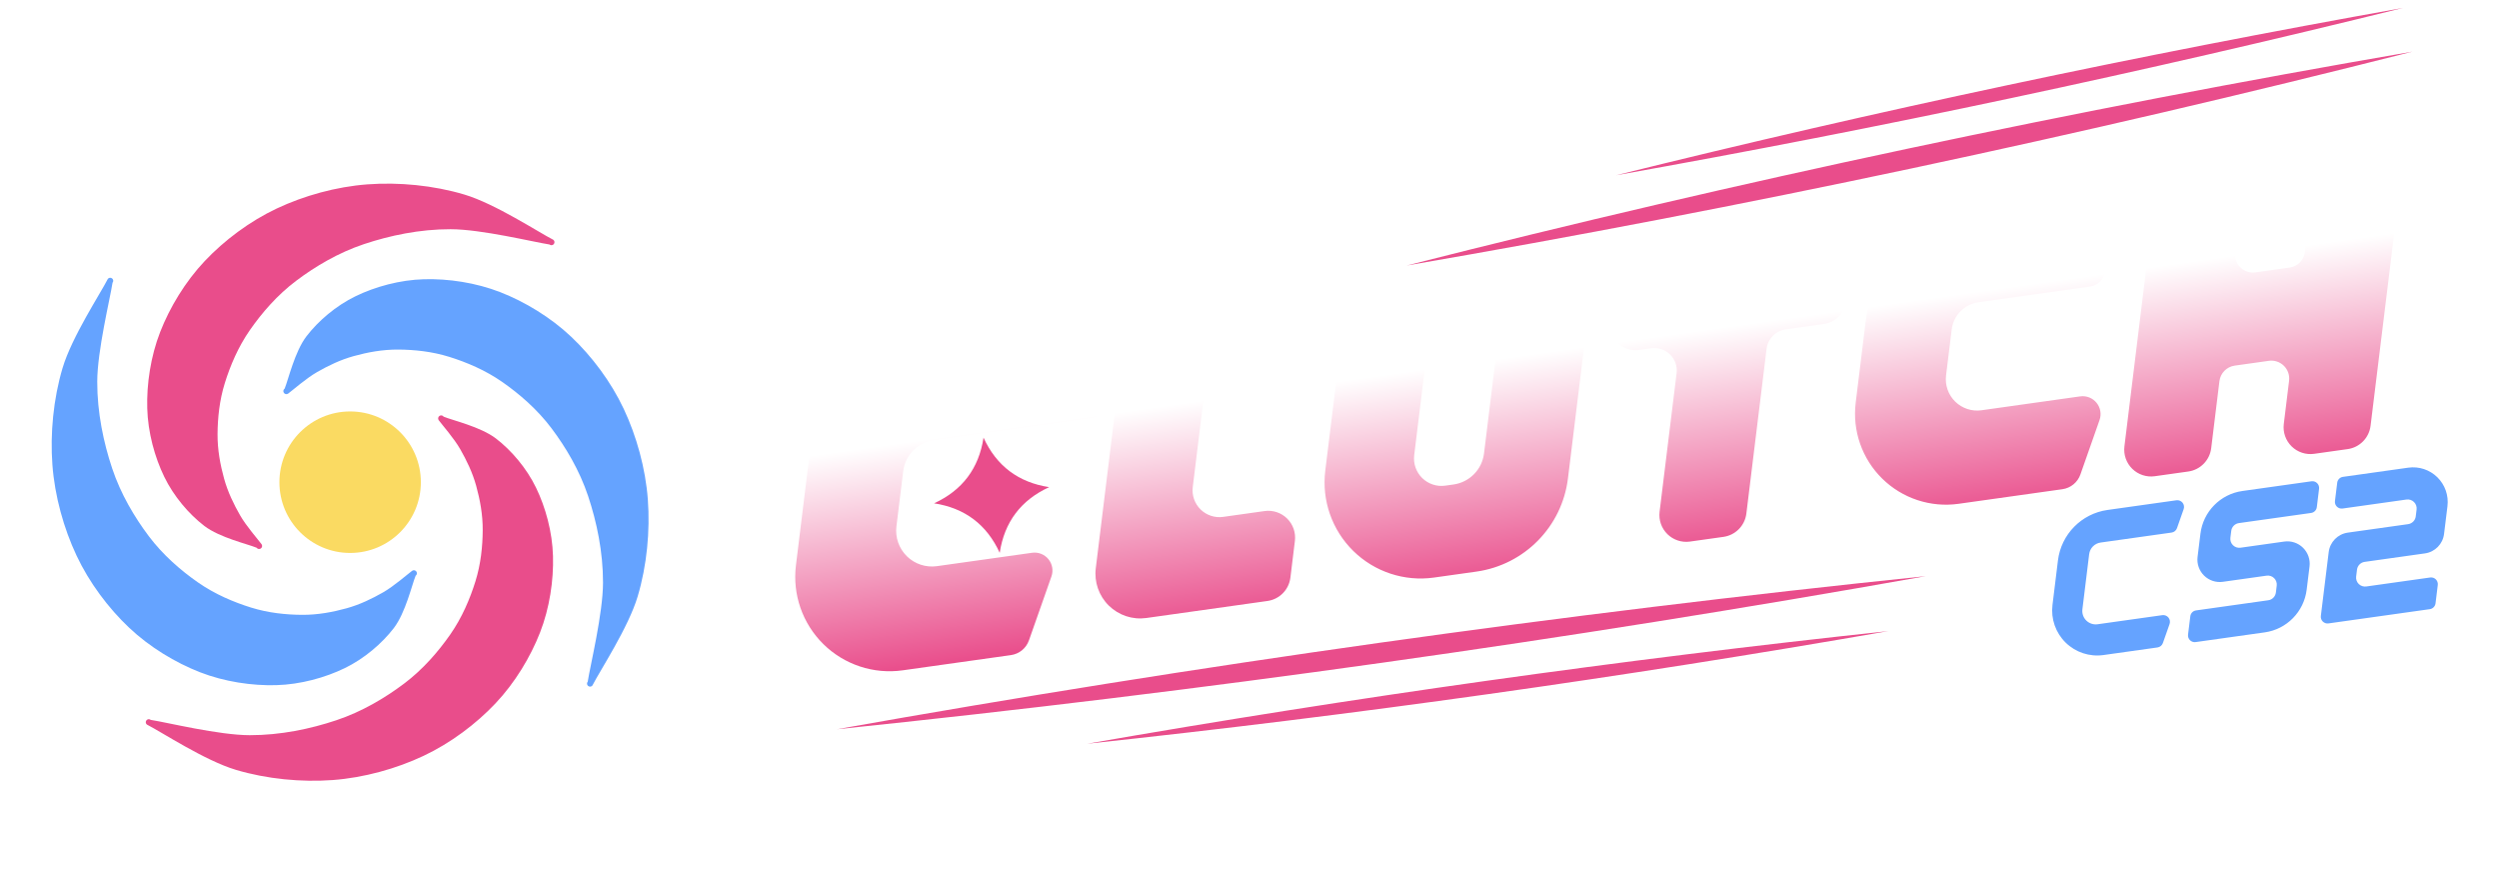
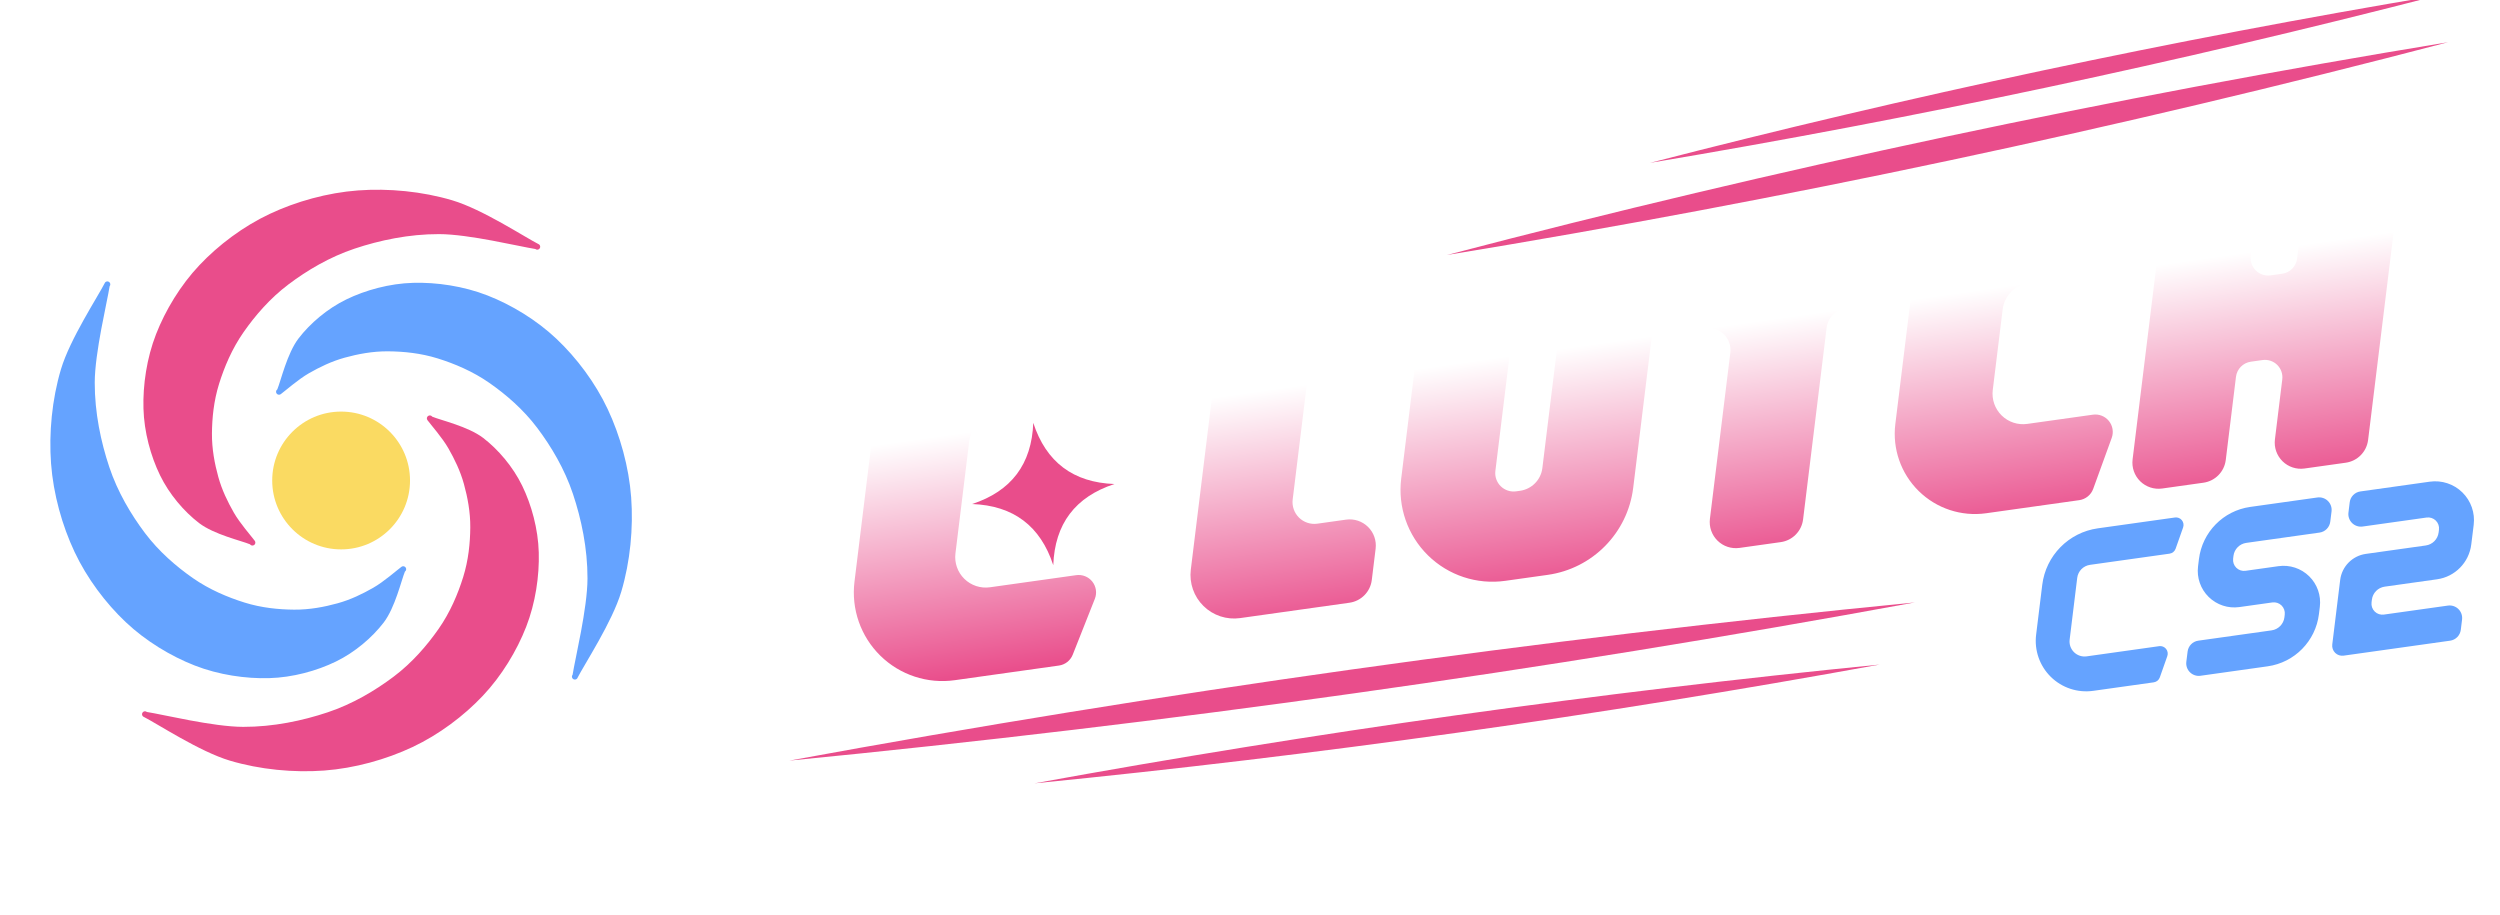
- <svg xmlns="http://www.w3.org/2000/svg" viewBox="-338 -122 1118 391" width="1118" height="391" role="img" aria-labelledby="title">
-   <g id="symbol" transform="translate(-326 -51) scale(1.13)">
+ <svg xmlns="http://www.w3.org/2000/svg" viewBox="-374 -121 1148 420" width="1148" height="420" role="img" aria-labelledby="title">
+   <g id="symbol" transform="translate(-362 -45) scale(1.13)">
    <path fill="#E94D8B" d="M92.94 152.55A1.2 1.2 0 0 1 90.97 153.93C87.52 152.49 76.36 149.96 70.26 145.29C64.17 140.61 58.17 133.61 54.41 125.86C50.64 118.11 47.94 108.32 47.68 98.76C47.41 89.21 49.01 78.25 52.8 68.54C56.59 58.83 62.74 48.62 70.44 40.48C78.13 32.33 88.24 24.73 98.97 19.68C109.71 14.62 122.49 11.05 134.86 10.13C147.24 9.21 160.96 10.5 173.22 14.16C185.49 17.82 202.6 29.1 208.48 32.09A1.2 1.2 0 0 1 206.93 33.93C200.41 32.92 180.02 27.9 167.78 27.88C155.53 27.86 143.68 30.38 133.49 33.78C123.3 37.18 114.16 42.63 106.64 48.29C99.12 53.95 93.07 60.99 88.36 67.73C83.65 74.48 80.53 81.91 78.39 88.77C76.25 95.63 75.56 102.6 75.51 108.9C75.46 115.19 76.61 121.19 78.09 126.55C79.57 131.91 81.93 136.72 84.4 141.05C86.88 145.39 91.52 150.63 92.94 152.55ZM163.06 103.45A1.2 1.2 0 0 1 165.03 102.07C168.48 103.51 179.64 106.04 185.74 110.71C191.83 115.39 197.83 122.39 201.59 130.14C205.36 137.89 208.06 147.68 208.32 157.24C208.59 166.79 206.99 177.75 203.2 187.46C199.41 197.17 193.26 207.38 185.56 215.52C177.87 223.67 167.76 231.27 157.03 236.32C146.29 241.38 133.51 244.95 121.14 245.87C108.76 246.79 95.04 245.5 82.78 241.84C70.51 238.18 53.4 226.9 47.52 223.91A1.2 1.2 0 0 1 49.07 222.07C55.59 223.08 75.98 228.1 88.22 228.12C100.47 228.14 112.32 225.62 122.51 222.22C132.7 218.82 141.84 213.37 149.36 207.71C156.88 202.05 162.93 195.01 167.64 188.27C172.35 181.52 175.47 174.09 177.61 167.23C179.75 160.37 180.44 153.4 180.49 147.1C180.54 140.81 179.39 134.81 177.91 129.45C176.43 124.09 174.07 119.28 171.6 114.95C169.12 110.61 164.48 105.37 163.06 103.45Z" />
    <path fill="#65A3FF" d="M103.45 92.94A1.2 1.2 0 0 1 102.07 90.97C103.51 87.52 106.04 76.36 110.71 70.26C115.39 64.17 122.39 58.17 130.14 54.41C137.89 50.64 147.68 47.94 157.24 47.68C166.79 47.41 177.75 49.01 187.46 52.8C197.17 56.59 207.38 62.74 215.52 70.44C223.67 78.13 231.27 88.24 236.32 98.97C241.38 109.71 244.95 122.49 245.87 134.86C246.79 147.24 245.5 160.96 241.84 173.22C238.18 185.49 226.9 202.6 223.91 208.48A1.2 1.2 0 0 1 222.07 206.93C223.08 200.41 228.1 180.02 228.12 167.78C228.14 155.53 225.62 143.68 222.22 133.49C218.82 123.3 213.37 114.16 207.71 106.64C202.05 99.12 195.01 93.07 188.27 88.36C181.52 83.65 174.09 80.53 167.23 78.39C160.37 76.25 153.4 75.56 147.1 75.51C140.81 75.46 134.81 76.61 129.45 78.09C124.09 79.57 119.28 81.93 114.95 84.4C110.61 86.88 105.37 91.52 103.45 92.94ZM152.55 163.06A1.2 1.2 0 0 1 153.93 165.03C152.49 168.48 149.96 179.64 145.29 185.74C140.61 191.83 133.61 197.83 125.86 201.59C118.11 205.36 108.32 208.06 98.76 208.32C89.21 208.59 78.25 206.99 68.54 203.2C58.83 199.41 48.62 193.26 40.48 185.56C32.33 177.87 24.73 167.76 19.68 157.03C14.62 146.29 11.05 133.51 10.13 121.14C9.21 108.76 10.5 95.04 14.16 82.78C17.82 70.51 29.1 53.4 32.09 47.52A1.2 1.2 0 0 1 33.93 49.07C32.92 55.59 27.9 75.98 27.88 88.22C27.86 100.47 30.38 112.32 33.78 122.51C37.18 132.7 42.63 141.84 48.29 149.36C53.95 156.88 60.99 162.93 67.73 167.64C74.48 172.35 81.91 175.47 88.77 177.61C95.63 179.75 102.6 180.44 108.9 180.49C115.19 180.54 121.19 179.39 126.55 177.91C131.91 176.43 136.72 174.07 141.05 171.6C145.39 169.12 150.63 164.48 152.55 163.06Z" />
    <circle id="dot" cx="128" cy="128" r="28" fill="#FADA62" />
  </g>
  <g id="wordmark">
    <defs>
-       <linearGradient id="wm" gradientUnits="userSpaceOnUse" x1="0" y1="-8" x2="0" y2="136">
+       <linearGradient id="wm" gradientUnits="userSpaceOnUse" x1="0" y1="-10" x2="0" y2="150">
        <stop offset="0.3" stop-color="#FFFFFF" />
        <stop offset="1" stop-color="#E94D8B" />
      </linearGradient>
    </defs>
-     <g id="tilt" transform="rotate(-8 358 64)">
+     <g id="tilt" transform="rotate(-8 353 70)">
      <g>
-         <path id="streaks" fill="#E94D8B" d="M20 158Q266 149 512 158Q266 167 20 158ZM130 180Q311 174 492 180Q311 186 130 180Z" />
+         <path id="streaks" fill="#E94D8B" d="M-30 176Q230.95 165 491.9 176Q230.95 187 -30 176ZM80 202Q275.95 194 471.9 202Q275.95 210 80 202Z" />
      </g>
      <g>
-         <path id="streaks-up" fill="#E94D8B" transform="rotate(-4 560 -40)" d="M300 -30Q530 -39 760 -30Q530 -21 300 -30ZM400 -50Q580 -56 760 -50Q580 -44 400 -50Z" />
+         <path id="streaks-up" fill="#E94D8B" transform="rotate(-4 560 -40)" d="M300 -30Q535 -41 770 -30Q535 -19 300 -30ZM400 -52Q585 -60 770 -52Q585 -44 400 -52Z" />
      </g>
      <g>
-         <path id="clutch" fill="url(#wm)" d="M173.62 7.06A10 10 0 0 0 164.99 -8L82.48 -8A60 60 0 0 0 24.53 36.47L12.09 82.87A42.2 42.2 0 0 0 52.86 136L101.77 136A10 10 0 0 0 110.65 130.6L124.6 103.68A8 8 0 0 0 117.49 92L74.5 92A16 16 0 0 1 59.04 71.86L65.47 47.86A16 16 0 0 1 80.93 36L152.07 36A8 8 0 0 0 158.97 32.05ZM169.91 8.89A12 12 0 0 1 181.51 0L196.66 0A12 12 0 0 1 208.25 15.11L192.77 72.89A12 12 0 0 0 204.36 88L223.08 88A12 12 0 0 1 234.67 103.11L230.38 119.11A12 12 0 0 1 218.79 128L164.06 128A20 20 0 0 1 144.75 102.82ZM269.91 8.89A12 12 0 0 1 281.51 0L296.66 0A12 12 0 0 1 308.25 15.11L292.86 72.55A12.28 12.28 0 0 0 304.72 88L308.44 88A16 16 0 0 0 323.9 76.14L341.91 8.89A12 12 0 0 1 353.51 0L368.66 0A12 12 0 0 1 380.25 15.11L359.53 92.42A48 48 0 0 1 313.17 128L294 128A42.97 42.97 0 0 1 252.49 73.91ZM391.91 8.89A12 12 0 0 1 403.51 0L486.66 0A12 12 0 0 1 498.25 15.11L493.96 31.11A12 12 0 0 1 482.37 40L465.25 40A10 10 0 0 0 455.59 47.41L436.38 119.11A12 12 0 0 1 424.79 128L409.64 128A12 12 0 0 1 398.05 112.89L414.21 52.59A10 10 0 0 0 404.55 40L399.22 40A12 12 0 0 1 387.63 24.89ZM620.74 14.6A10 10 0 0 0 611.86 0L555.27 0A56 56 0 0 0 501.18 41.51L491.72 76.81A40.67 40.67 0 0 0 531 128L577.92 128A10 10 0 0 0 586.8 122.6L598.67 99.68A8 8 0 0 0 591.56 88L546.96 88A14 14 0 0 1 533.44 70.38L538.8 50.38A14 14 0 0 1 552.32 40L602.71 40A8 8 0 0 0 609.82 35.68ZM635.91 8.89A12 12 0 0 1 647.51 0L662.66 0A12 12 0 0 1 674.25 15.11L669.21 33.93A8 8 0 0 0 676.93 44L692.37 44A8 8 0 0 0 700.1 38.07L707.91 8.89A12 12 0 0 1 719.51 0L734.66 0A12 12 0 0 1 746.25 15.11L718.38 119.11A12 12 0 0 1 706.79 128L691.64 128A12 12 0 0 1 680.05 112.89L685.09 94.07A8 8 0 0 0 677.36 84L661.93 84A8 8 0 0 0 654.2 89.93L646.38 119.11A12 12 0 0 1 634.79 128L619.64 128A12 12 0 0 1 608.05 112.89Z" />
+         <path id="clutch" fill="url(#wm)" d="M186.68 -3.43A4 4 0 0 0 183.61 -10L89.3 -10A64 64 0 0 0 27.48 37.44L11.04 98.81A40.67 40.67 0 0 0 50.32 150L98.66 150A8 8 0 0 0 105.62 145.95L119.25 121.95A8 8 0 0 0 112.29 110L72.28 110A14 14 0 0 1 58.76 92.38L72.16 42.38A14 14 0 0 1 85.68 32L154.14 32A6 6 0 0 0 158.74 29.86ZM193.13 8.89A12 12 0 0 1 204.72 0L223.87 0A12 12 0 0 1 235.47 15.11L215.56 89.41A10 10 0 0 0 225.21 102L238.54 102A12 12 0 0 1 250.13 117.11L246.38 131.11A12 12 0 0 1 234.79 140L184.06 140A20 20 0 0 1 164.75 114.82ZM287.13 8.89A12 12 0 0 1 298.72 0L317.87 0A12 12 0 0 1 329.47 15.11L309.56 89.37A8.44 8.44 0 0 0 317.72 100L319.51 100A12 12 0 0 0 331.1 91.11L353.13 8.89A12 12 0 0 1 364.72 0L383.87 0A12 12 0 0 1 395.47 15.11L371.14 105.91A46 46 0 0 1 326.7 140L307 140A42.2 42.2 0 0 1 266.24 86.87ZM405.13 8.89A12 12 0 0 1 416.72 0L495.87 0A12 12 0 0 1 507.47 15.11L503.71 29.11A12 12 0 0 1 492.12 38L479 38A10 10 0 0 0 469.34 45.41L446.38 131.11A12 12 0 0 1 434.79 140L415.64 140A12 12 0 0 1 404.05 124.89L423.96 50.59A10 10 0 0 0 414.3 38L412.33 38A11.51 11.51 0 0 1 401.21 23.51ZM619.27 11.75A8 8 0 0 0 612.21 0L560.95 0A54 54 0 0 0 508.79 40.02L494.42 93.64A36.83 36.83 0 0 0 530 140L573.19 140A8 8 0 0 0 580.26 135.75L591.94 113.75A8 8 0 0 0 584.87 102L554.43 102A14 14 0 0 1 540.9 84.38L550.55 48.38A14 14 0 0 1 564.07 38L600.52 38A8 8 0 0 0 607.59 33.75ZM631.13 8.89A12 12 0 0 1 642.72 0L661.87 0A12 12 0 0 1 673.47 15.11L666.81 39.93A8 8 0 0 0 674.54 50L679.98 50A8 8 0 0 0 687.7 44.07L697.13 8.89A12 12 0 0 1 708.72 0L727.87 0A12 12 0 0 1 739.47 15.11L708.38 131.11A12 12 0 0 1 696.79 140L677.64 140A12 12 0 0 1 666.05 124.89L673.23 98.07A8 8 0 0 0 665.51 88L660.07 88A8 8 0 0 0 652.34 93.93L642.38 131.11A12 12 0 0 1 630.79 140L611.64 140A12 12 0 0 1 600.05 124.89Z" />
      </g>
      <g>
-         <path id="cs2" fill="#65A3FF" d="M630.39 144.38A3 3 0 0 0 627.73 140L596.61 140A26 26 0 0 0 571.5 159.27L566.31 178.64A20.14 20.14 0 0 0 585.76 204L610.19 204A3 3 0 0 0 612.85 202.38L617 194.38A3 3 0 0 0 614.33 190L585.08 190A6 6 0 0 1 579.29 182.45L585.72 158.45A6 6 0 0 1 591.51 154L623.59 154A3 3 0 0 0 626.25 152.38ZM691.65 143.78A3 3 0 0 0 688.75 140L657.54 140A22 22 0 0 0 636.29 156.31L633.58 166.41A10 10 0 0 0 643.24 179L663 179A4 4 0 0 1 666.86 184.04L666.06 187.04A4 4 0 0 1 662.19 190L629.57 190A3 3 0 0 0 626.67 192.22L624.52 200.22A3 3 0 0 0 627.42 204L658.63 204A22 22 0 0 0 679.88 187.69L682.59 177.59A10 10 0 0 0 672.93 165L653.18 165A4 4 0 0 1 649.31 159.96L650.12 156.96A4 4 0 0 1 653.98 154L686.61 154A3 3 0 0 0 689.51 151.78ZM700.07 142.22A3 3 0 0 1 702.96 140L732.47 140A15.49 15.49 0 0 1 747.44 159.5L744.2 171.59A10 10 0 0 1 734.54 179L707.28 179A4 4 0 0 0 703.42 181.96L702.61 184.96A4 4 0 0 0 706.48 190L735.35 190A3 3 0 0 1 738.25 193.78L736.11 201.78A3 3 0 0 1 733.21 204L687.42 204A3 3 0 0 1 684.52 200.22L691.98 172.41A10 10 0 0 1 701.64 165L728.89 165A4 4 0 0 0 732.76 162.04L733.56 159.04A4 4 0 0 0 729.7 154L700.82 154A3 3 0 0 1 697.92 150.22Z" />
+         <path id="cs2" fill="#65A3FF" d="M618.68 159.04A3.45 3.45 0 0 0 615.61 154L579.83 154A29.9 29.9 0 0 0 550.95 176.16L544.98 198.44A23.16 23.16 0 0 0 567.35 227.6L595.44 227.6A3.45 3.45 0 0 0 598.5 225.74L603.27 216.54A3.45 3.45 0 0 0 600.21 211.5L566.57 211.5A6.9 6.9 0 0 1 559.91 202.81L567.3 175.21A6.9 6.9 0 0 1 573.97 170.1L610.85 170.1A3.45 3.45 0 0 0 613.91 168.24ZM687.2 161.24A5.75 5.75 0 0 0 681.64 154L650.51 154A27.6 27.6 0 0 0 623.85 174.46L622.97 177.74A16.77 16.77 0 0 0 639.17 198.85L654.47 198.85A5.02 5.02 0 0 1 659.32 205.18L659 206.39A6.9 6.9 0 0 1 652.33 211.5L618.34 211.5A5.75 5.75 0 0 0 612.79 215.76L611.55 220.36A5.75 5.75 0 0 0 617.11 227.6L648.24 227.6A27.6 27.6 0 0 0 674.9 207.14L675.78 203.86A16.77 16.77 0 0 0 659.58 182.75L644.28 182.75A5.02 5.02 0 0 1 639.43 176.43L639.75 175.21A6.9 6.9 0 0 1 646.42 170.1L680.41 170.1A5.75 5.75 0 0 0 685.96 165.84ZM696.04 158.26A5.75 5.75 0 0 1 701.6 154L733.77 154A17.81 17.81 0 0 1 750.98 176.43L748.62 185.21A18.4 18.4 0 0 1 730.85 198.85L706.56 198.85A6.9 6.9 0 0 0 699.9 203.96L699.57 205.18A5.02 5.02 0 0 0 704.43 211.5L734.08 211.5A5.75 5.75 0 0 1 739.64 218.74L738.41 223.34A5.75 5.75 0 0 1 732.85 227.6L683.46 227.6A4.6 4.6 0 0 1 679.02 221.81L686.74 192.98A13.8 13.8 0 0 1 700.07 182.75L727.89 182.75A6.9 6.9 0 0 0 734.55 177.64L734.88 176.43A5.02 5.02 0 0 0 730.02 170.1L700.36 170.1A5.75 5.75 0 0 1 694.81 162.86Z" />
      </g>
      <g>
-         <path id="spark" fill="#E94D8B" d="M103.15 38 Q109.15 58 129.15 64 Q109.15 70 103.15 90 Q97.15 70 77.15 64 Q97.15 58 103.15 38Z" />
+         <path id="spark" fill="#E94D8B" d="M102.49 38 Q107.49 66 135.49 71 Q107.49 76 102.49 104 Q97.49 76 69.49 71 Q97.49 66 102.49 38Z" />
      </g>
    </g>
  </g>
</svg>
